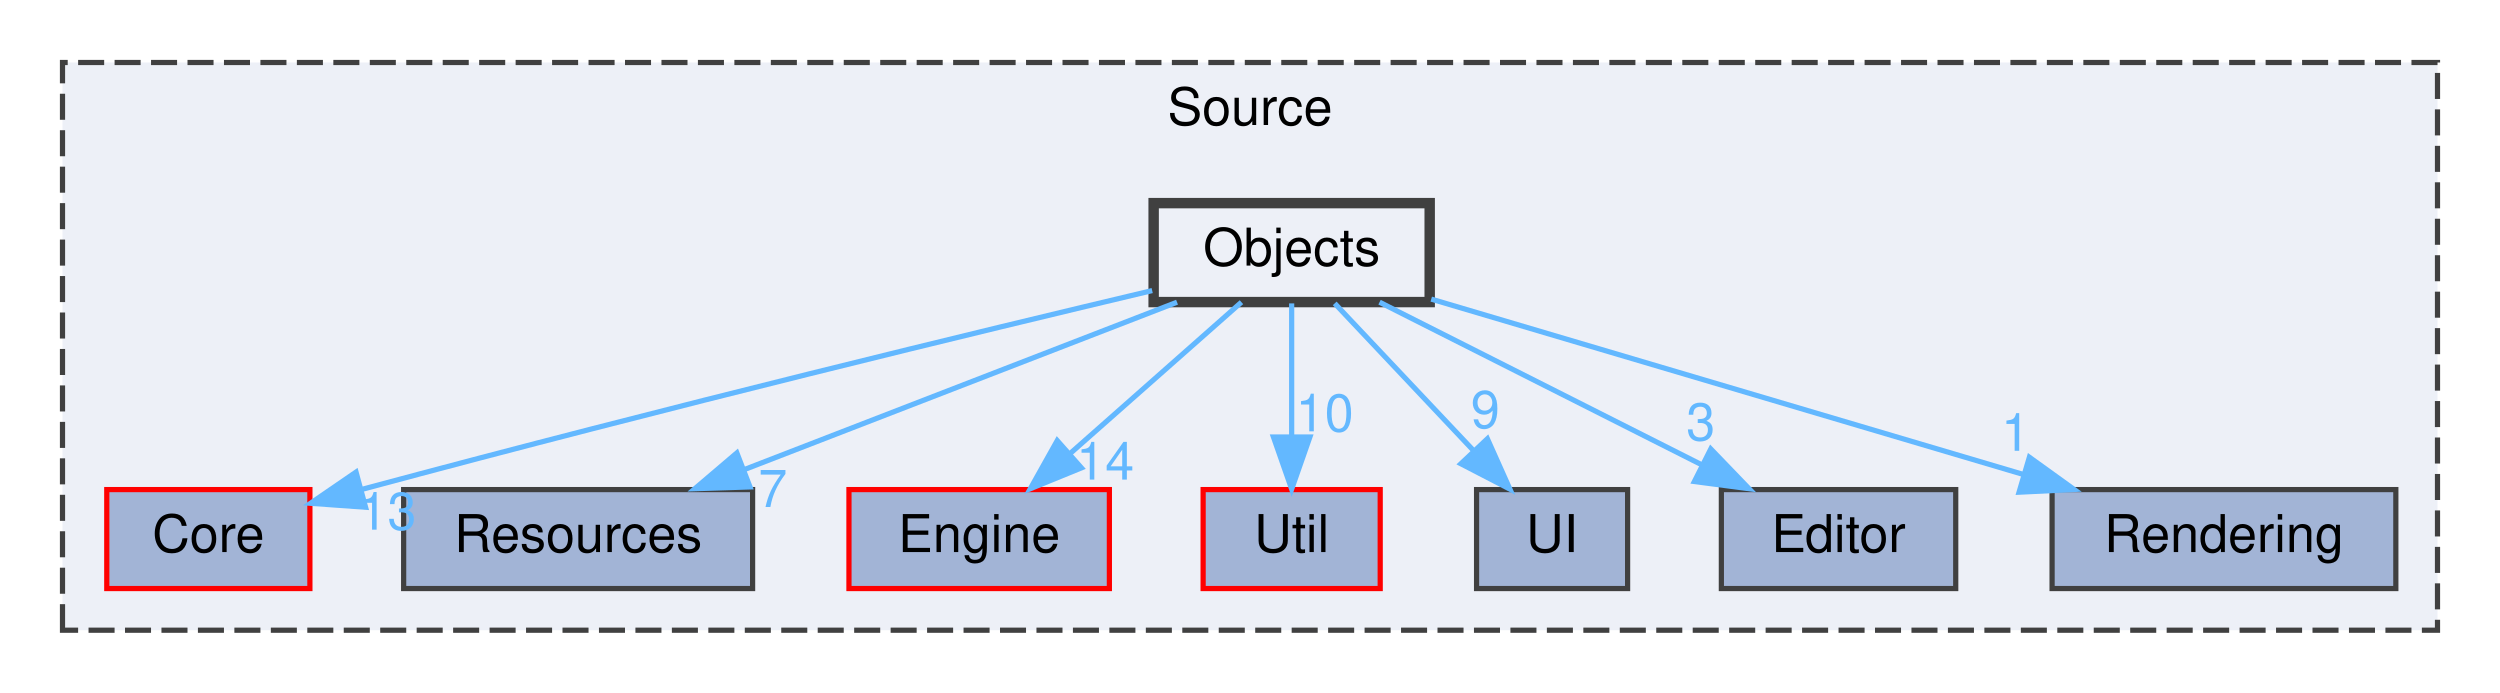
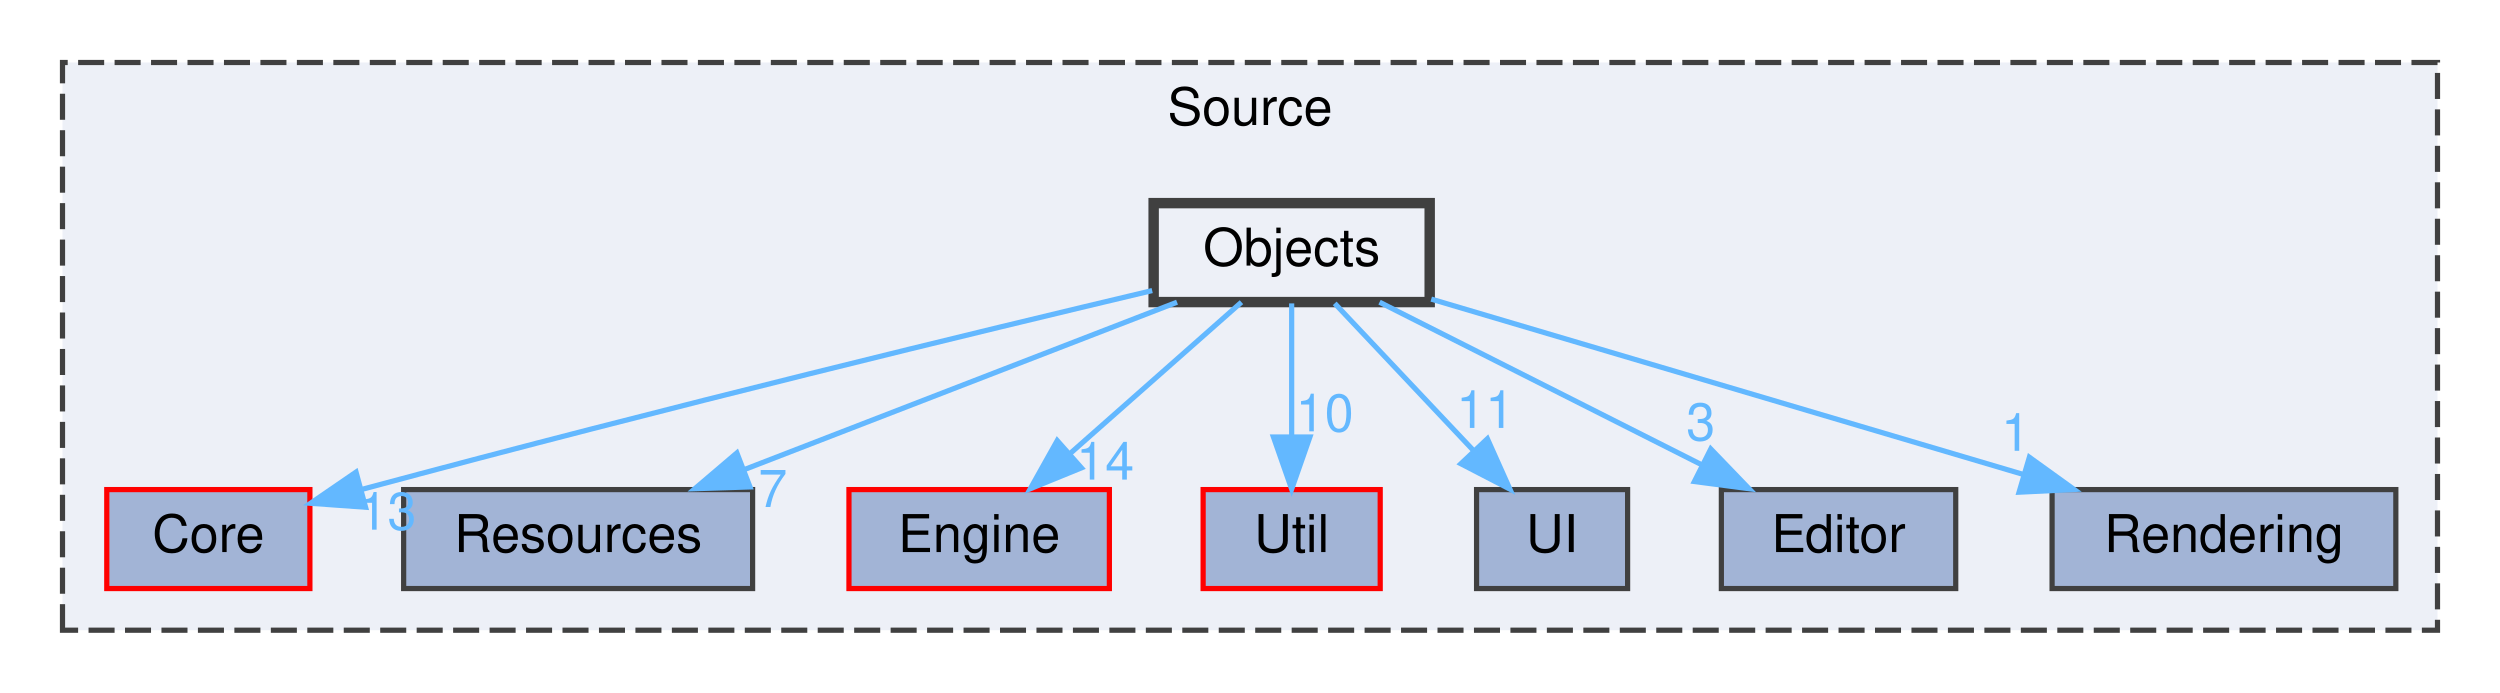
<svg xmlns="http://www.w3.org/2000/svg" xmlns:xlink="http://www.w3.org/1999/xlink" width="480pt" height="133pt" viewBox="0.00 0.00 480.00 133.00">
  <g id="graph0" class="graph" transform="scale(1 1) rotate(0) translate(4 129)">
    <g id="clust1" class="cluster">
      <g id="a_clust1">
        <a xlink:href="dir_74389ed8173ad57b461b9d623a1f3867.html" target="_top" xlink:title="Source">
          <polygon fill="#edf0f7" stroke="#404040" stroke-dasharray="5,2" points="8,-8 8,-117 464,-117 464,-8 8,-8" />
          <text text-anchor="middle" x="236" y="-105" font-family="Helvetica,sans-Serif" font-size="10.00">Source</text>
        </a>
      </g>
    </g>
    <g id="node1" class="node">
      <g id="a_node1">
        <a xlink:href="dir_1ad6433457b0067ef8f54a4fa85f5c9a.html" target="_top" xlink:title="Core">
          <polygon fill="#a2b4d6" stroke="red" points="55.5,-35 16.5,-35 16.5,-16 55.5,-16 55.5,-35" />
          <text text-anchor="middle" x="36" y="-23" font-family="Helvetica,sans-Serif" font-size="10.00">Core</text>
        </a>
      </g>
    </g>
    <g id="node2" class="node">
      <g id="a_node2">
        <a xlink:href="dir_33653ba12167a1fe8548138e0d08f67a.html" target="_top" xlink:title="Resources">
          <polygon fill="#a2b4d6" stroke="#404040" points="140.5,-35 73.5,-35 73.5,-16 140.5,-16 140.5,-35" />
          <text text-anchor="middle" x="107" y="-23" font-family="Helvetica,sans-Serif" font-size="10.00">Resources</text>
        </a>
      </g>
    </g>
    <g id="node3" class="node">
      <g id="a_node3">
        <a xlink:href="dir_5405398c23c020946029b9f4e6e04094.html" target="_top" xlink:title="Engine">
          <polygon fill="#a2b4d6" stroke="red" points="209,-35 159,-35 159,-16 209,-16 209,-35" />
          <text text-anchor="middle" x="184" y="-23" font-family="Helvetica,sans-Serif" font-size="10.00">Engine</text>
        </a>
      </g>
    </g>
    <g id="node4" class="node">
      <g id="a_node4">
        <a xlink:href="dir_7db6fad920da64edfd558eb6dbc0c610.html" target="_top" xlink:title="Util">
          <polygon fill="#a2b4d6" stroke="red" points="261,-35 227,-35 227,-16 261,-16 261,-35" />
          <text text-anchor="middle" x="244" y="-23" font-family="Helvetica,sans-Serif" font-size="10.00">Util</text>
        </a>
      </g>
    </g>
    <g id="node5" class="node">
      <g id="a_node5">
        <a xlink:href="dir_ad68fd99ee46e73a145661c4c85612bf.html" target="_top" xlink:title="UI">
          <polygon fill="#a2b4d6" stroke="#404040" points="308.5,-35 279.5,-35 279.5,-16 308.5,-16 308.5,-35" />
          <text text-anchor="middle" x="294" y="-23" font-family="Helvetica,sans-Serif" font-size="10.00">UI</text>
        </a>
      </g>
    </g>
    <g id="node6" class="node">
      <g id="a_node6">
        <a xlink:href="dir_b26507eead720464ba2ac6bbc6dcec5f.html" target="_top" xlink:title="Editor">
          <polygon fill="#a2b4d6" stroke="#404040" points="371.5,-35 326.5,-35 326.5,-16 371.5,-16 371.5,-35" />
          <text text-anchor="middle" x="349" y="-23" font-family="Helvetica,sans-Serif" font-size="10.00">Editor</text>
        </a>
      </g>
    </g>
    <g id="node7" class="node">
      <g id="a_node7">
        <a xlink:href="dir_e350ea9347b5bfd16d4777c6b135cca8.html" target="_top" xlink:title="Rendering">
          <polygon fill="#a2b4d6" stroke="#404040" points="456,-35 390,-35 390,-16 456,-16 456,-35" />
          <text text-anchor="middle" x="423" y="-23" font-family="Helvetica,sans-Serif" font-size="10.00">Rendering</text>
        </a>
      </g>
    </g>
    <g id="node8" class="node">
      <g id="a_node8">
        <a xlink:href="dir_90027755b37a19e59f21b2a53bff1c05.html" target="_top" xlink:title="Objects">
          <polygon fill="#edf0f7" stroke="#404040" stroke-width="2" points="270.5,-90 217.5,-90 217.5,-71 270.5,-71 270.5,-90" />
          <text text-anchor="middle" x="244" y="-78" font-family="Helvetica,sans-Serif" font-size="10.00">Objects</text>
        </a>
      </g>
    </g>
    <g id="edge1" class="edge">
      <g id="a_edge1">
        <a xlink:href="dir_000014_000004.html" target="_top">
          <path fill="none" stroke="#63b8ff" d="M217.22,-73.21C184,-65.32 125.39,-51.16 65.61,-35.07" />
          <polygon fill="#63b8ff" stroke="#63b8ff" points="66.19,-31.61 55.62,-32.37 64.36,-38.36 66.19,-31.61" />
        </a>
      </g>
      <g id="a_edge1-headlabel">
        <a xlink:href="dir_000014_000004.html" target="_top" xlink:title="13">
          <text text-anchor="middle" x="70.4" y="-27.3" font-family="Helvetica,sans-Serif" font-size="10.00" fill="#63b8ff">13</text>
        </a>
      </g>
    </g>
    <g id="edge2" class="edge">
      <g id="a_edge2">
        <a xlink:href="dir_000014_000018.html" target="_top">
          <path fill="none" stroke="#63b8ff" d="M221.99,-70.98C199.55,-62.3 164.52,-48.75 139.01,-38.88" />
          <polygon fill="#63b8ff" stroke="#63b8ff" points="140,-35.51 129.41,-35.17 137.48,-42.04 140,-35.51" />
        </a>
      </g>
      <g id="a_edge2-headlabel">
        <a xlink:href="dir_000014_000018.html" target="_top" xlink:title="7">
          <text text-anchor="middle" x="144.38" y="-31.66" font-family="Helvetica,sans-Serif" font-size="10.00" fill="#63b8ff">7</text>
        </a>
      </g>
    </g>
    <g id="edge3" class="edge">
      <g id="a_edge3">
        <a xlink:href="dir_000014_000007.html" target="_top">
          <path fill="none" stroke="#63b8ff" d="M234.36,-70.98C225.49,-63.15 212.13,-51.34 201.39,-41.86" />
          <polygon fill="#63b8ff" stroke="#63b8ff" points="203.63,-39.17 193.82,-35.17 198.99,-44.41 203.63,-39.17" />
        </a>
      </g>
      <g id="a_edge3-headlabel">
        <a xlink:href="dir_000014_000007.html" target="_top" xlink:title="14">
          <text text-anchor="middle" x="208.2" y="-36.92" font-family="Helvetica,sans-Serif" font-size="10.00" fill="#63b8ff">14</text>
        </a>
      </g>
    </g>
    <g id="edge4" class="edge">
      <g id="a_edge4">
        <a xlink:href="dir_000014_000026.html" target="_top">
          <path fill="none" stroke="#63b8ff" d="M244,-70.75C244,-63.8 244,-53.85 244,-45.13" />
          <polygon fill="#63b8ff" stroke="#63b8ff" points="247.5,-45.09 244,-35.09 240.5,-45.09 247.5,-45.09" />
        </a>
      </g>
      <g id="a_edge4-headlabel">
        <a xlink:href="dir_000014_000026.html" target="_top" xlink:title="10">
          <text text-anchor="middle" x="250.34" y="-46.18" font-family="Helvetica,sans-Serif" font-size="10.00" fill="#63b8ff">10</text>
        </a>
      </g>
    </g>
    <g id="edge5" class="edge">
      <g id="a_edge5">
        <a xlink:href="dir_000014_000025.html" target="_top">
          <path fill="none" stroke="#63b8ff" d="M252.26,-70.75C259.46,-63.11 270.11,-51.82 278.85,-42.56" />
          <polygon fill="#63b8ff" stroke="#63b8ff" points="281.58,-44.76 285.9,-35.09 276.49,-39.96 281.58,-44.76" />
        </a>
      </g>
      <g id="a_edge5-headlabel">
-         <a xlink:href="dir_000014_000025.html" target="_top" xlink:title="9">
-           <text text-anchor="middle" x="281.18" y="-46.83" font-family="Helvetica,sans-Serif" font-size="10.00" fill="#63b8ff">9</text>
+         <a xlink:href="dir_000014_000025.html" target="_top" xlink:title="11">
+           <text text-anchor="middle" x="281.18" y="-46.83" font-family="Helvetica,sans-Serif" font-size="10.00" fill="#63b8ff">11</text>
        </a>
      </g>
    </g>
    <g id="edge6" class="edge">
      <g id="a_edge6">
        <a xlink:href="dir_000014_000005.html" target="_top">
          <path fill="none" stroke="#63b8ff" d="M260.87,-70.98C277.61,-62.54 303.5,-49.47 322.89,-39.68" />
          <polygon fill="#63b8ff" stroke="#63b8ff" points="324.47,-42.8 331.82,-35.17 321.32,-36.55 324.47,-42.8" />
        </a>
      </g>
      <g id="a_edge6-headlabel">
        <a xlink:href="dir_000014_000005.html" target="_top" xlink:title="3">
          <text text-anchor="middle" x="322.54" y="-44.46" font-family="Helvetica,sans-Serif" font-size="10.00" fill="#63b8ff">3</text>
        </a>
      </g>
    </g>
    <g id="edge7" class="edge">
      <g id="a_edge7">
        <a xlink:href="dir_000014_000017.html" target="_top">
          <path fill="none" stroke="#63b8ff" d="M270.8,-71.57C300.98,-62.63 350.28,-48.03 384.56,-37.88" />
          <polygon fill="#63b8ff" stroke="#63b8ff" points="385.64,-41.21 394.24,-35.02 383.66,-34.5 385.64,-41.21" />
        </a>
      </g>
      <g id="a_edge7-headlabel">
        <a xlink:href="dir_000014_000017.html" target="_top" xlink:title="1">
          <text text-anchor="middle" x="383" y="-42.45" font-family="Helvetica,sans-Serif" font-size="10.00" fill="#63b8ff">1</text>
        </a>
      </g>
    </g>
  </g>
</svg>
